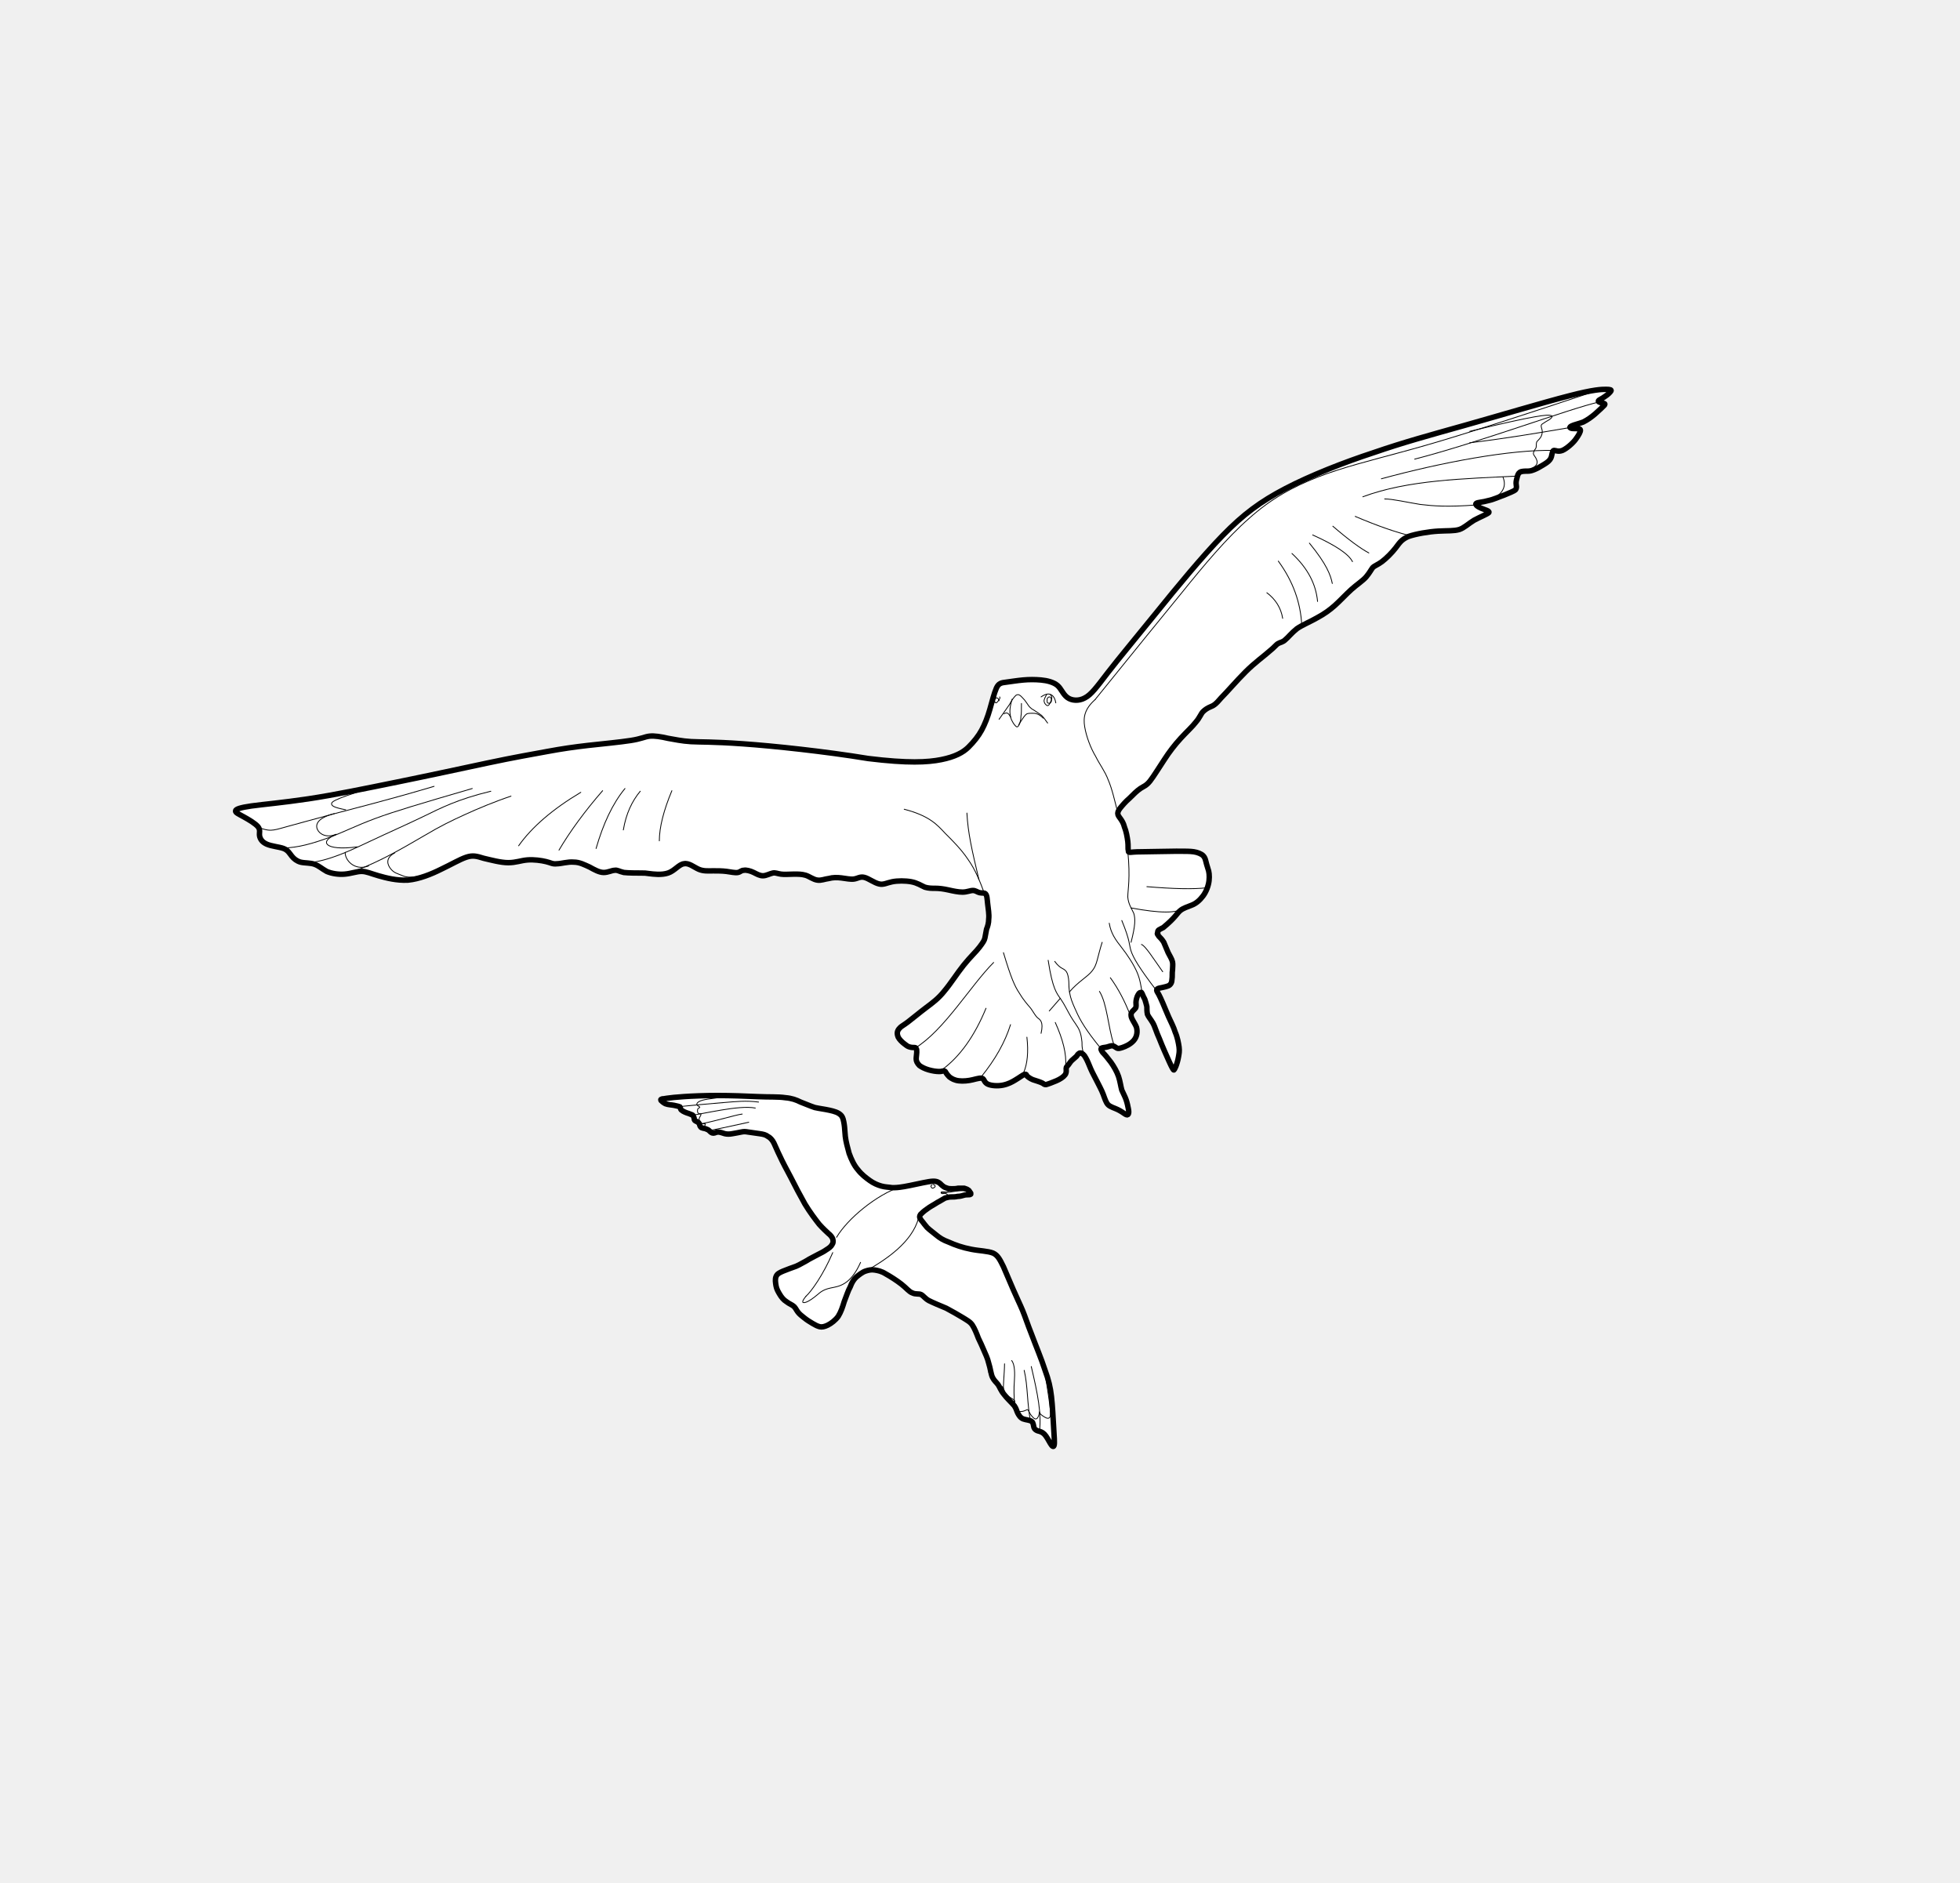
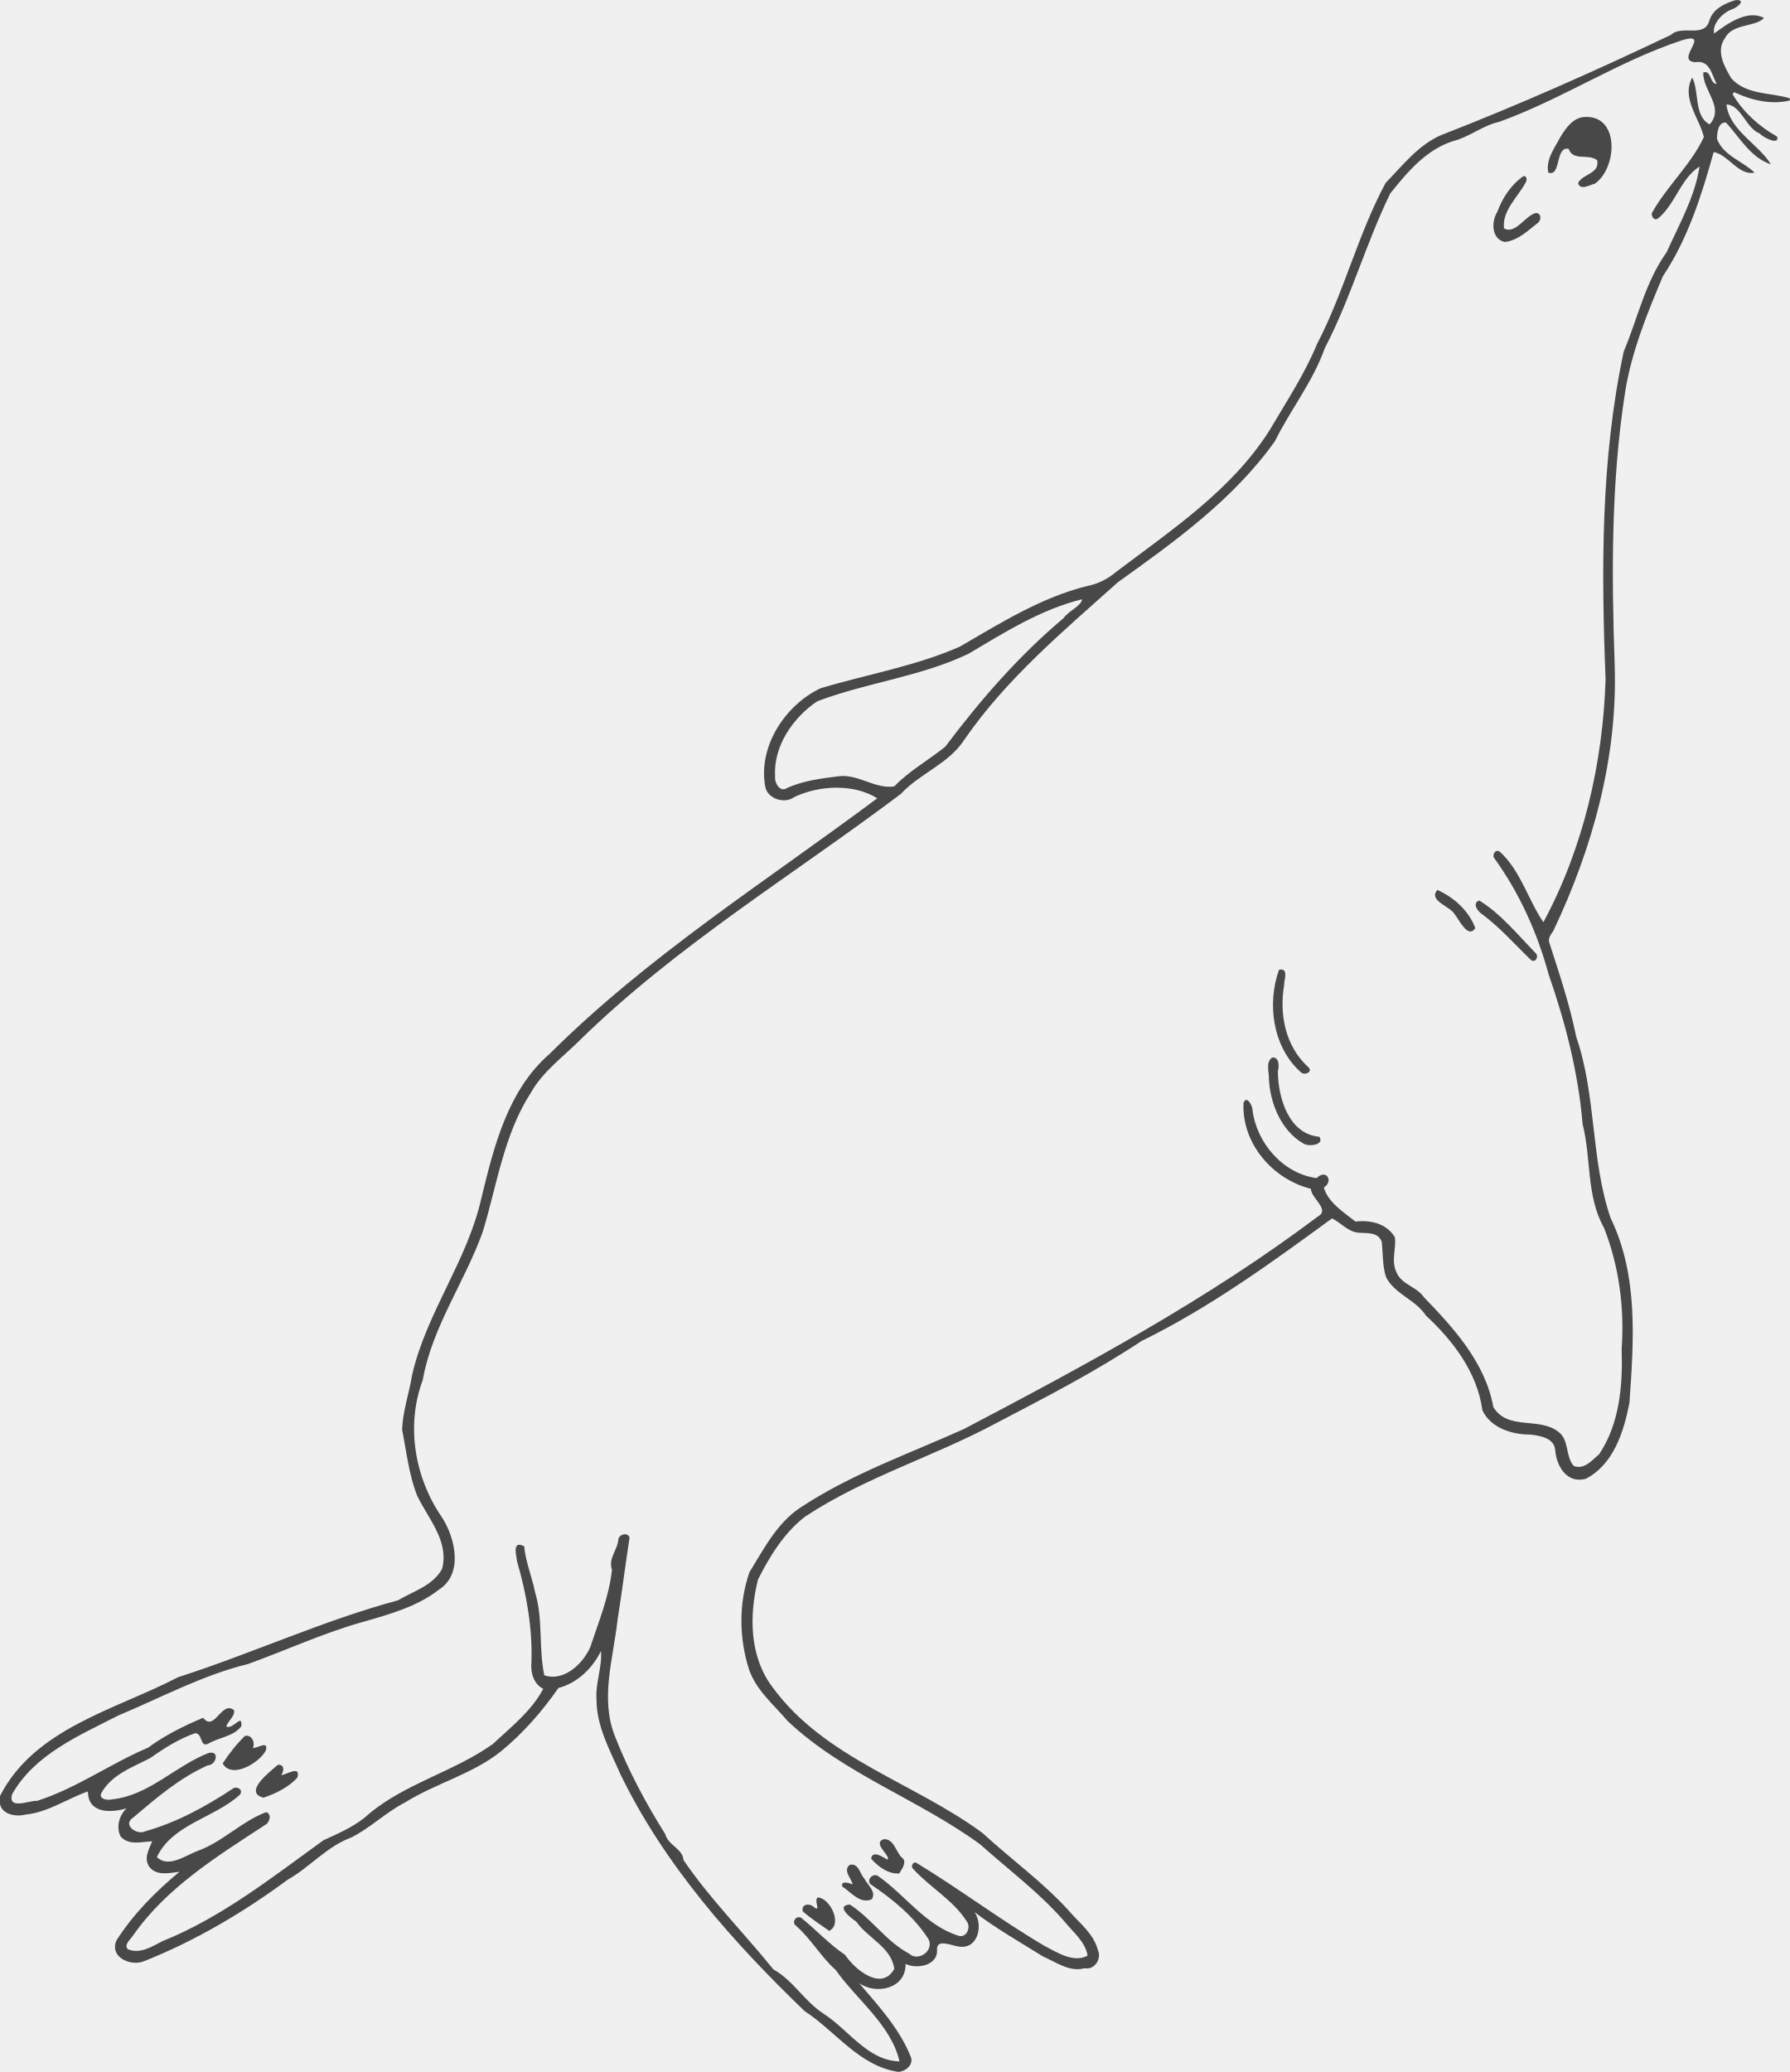
- <svg xmlns="http://www.w3.org/2000/svg" version="1.1" x="0px" y="0px" viewBox="0 0 359.4 345.3" style="enable-background:new 0 0 359.4 345.3;" xml:space="preserve">
+ <svg xmlns="http://www.w3.org/2000/svg" version="1.1" id="svg2" x="0px" y="0px" viewBox="0 0 1537 1779" style="enable-background:new 0 0 1537 1779;" xml:space="preserve">
  <style type="text/css">
- 	.st0{fill:#FFFFFF;stroke:#000000;stroke-linecap:round;stroke-linejoin:round;}
- 	.st1{fill:none;stroke:#000000;stroke-width:0.15;stroke-linecap:round;stroke-linejoin:round;}
+ 	.st0{opacity:0.7;}
</style>
-   <g id="line">
- </g>
-   <g id="water">
- </g>
-   <g id="land">
- </g>
-   <g id="plant">
- </g>
-   <g id="animal">
-     <g id="XMLID_114_">
-       <path id="XMLID_79_" class="st0" d="M213.3,170.1c2.2-1.8,2.5-2.6,3.1-3.1c0.6-0.5,1.4-0.7,2.1-1c0.8-0.3,1.5-0.9,2.1-1.7    c0.6-0.8,1-1.9,1.1-2.8c0.1-0.9,0-1.7-0.2-2.2c-0.2-0.6-0.3-1-0.4-1.4c-0.1-0.4-0.2-0.7-0.5-1c-0.3-0.3-1-0.6-1.7-0.7    c-0.7-0.1-1.4-0.1-3.2-0.1c-1.8,0-4.6,0.1-6.2,0.1c-1.6,0-2,0.1-2.2,0.1c-0.3,0-0.4,0-0.4-0.3c-0.1-0.3,0-0.9-0.1-1.7    c-0.1-0.8-0.3-1.9-0.6-2.6c-0.2-0.8-0.5-1.2-0.7-1.5c-0.2-0.3-0.4-0.5-0.5-0.8c-0.1-0.3,0-0.7,0.4-1.2c0.4-0.5,1-1.2,1.7-1.8    c0.7-0.7,1.4-1.4,2-1.8c0.6-0.4,1.1-0.5,1.8-1.4c0.7-0.9,1.6-2.4,2.6-3.9c0.9-1.4,1.9-2.7,3-3.9c1.1-1.2,2.2-2.2,2.8-3    c0.7-0.8,0.9-1.5,1.3-1.9c0.4-0.4,0.9-0.7,1.4-0.9c0.5-0.2,0.9-0.4,1.9-1.6c1.1-1.1,2.8-3.1,4.5-4.8c1.7-1.7,3.4-2.9,4.4-3.8    c1-0.8,1.2-1.2,1.6-1.4c0.3-0.2,0.8-0.2,1.3-0.7c0.5-0.4,1.1-1.2,2.1-2c1-0.7,2.5-1.3,3.7-2c1.3-0.7,2.3-1.4,3.3-2.3    c1-0.9,2-2,3-2.9c1-0.9,2.1-1.6,2.7-2.3c0.6-0.7,0.9-1.3,1.2-1.7c0.4-0.4,0.9-0.5,1.7-1.1c0.8-0.6,1.8-1.6,2.5-2.5    c0.7-0.9,1-1.5,2.3-2.1c1.4-0.5,3.8-0.9,5.5-1c1.8-0.1,2.9,0,3.9-0.3c0.9-0.3,1.7-1.1,2.7-1.7c1.1-0.6,2.4-1.1,2.7-1.4    c0.2-0.3-0.7-0.5-1.4-0.8c-0.7-0.3-1.2-0.7-0.9-0.9c0.3-0.2,1.2-0.2,2.2-0.5c1-0.2,2-0.7,2.9-1c0.9-0.4,1.8-0.7,2.1-1    c0.3-0.4,0.1-0.8,0.1-1.2c0-0.4,0.1-0.7,0.2-1.1c0.1-0.4,0.2-0.7,0.5-0.9c0.3-0.2,0.9-0.2,1.4-0.2c0.5,0,0.8-0.1,1.3-0.3    c0.5-0.2,1-0.5,1.5-0.8c0.5-0.3,1-0.6,1.3-1c0.3-0.4,0.3-0.7,0.4-1.1c0.1-0.3,0.1-0.6,0.4-0.6c0.3,0,0.7,0.3,1.5,0    c0.7-0.3,1.8-1.2,2.4-2c0.6-0.8,0.9-1.4,0.9-1.7c0-0.3-0.4-0.3-0.8-0.3c-0.4,0-0.8,0-1-0.1c-0.2-0.1-0.2-0.2,0.2-0.4    c0.4-0.2,1.3-0.4,2.1-0.7c0.8-0.4,1.5-0.9,2.2-1.5c0.7-0.6,1.4-1.3,1.7-1.6c0.2-0.3,0-0.3-0.4-0.4c-0.4-0.1-0.8-0.2-0.7-0.4    c0.1-0.2,0.7-0.4,1.2-0.8c0.5-0.3,1-0.8,1.1-1c0.1-0.2-0.1-0.3-0.9-0.3c-0.8,0-2.2,0-6.8,1.2c-4.7,1.2-12.7,3.6-19.1,5.4    c-6.4,1.8-11.2,3.1-16.7,5c-5.5,1.8-11.6,4.2-16.2,6.6c-4.6,2.4-7.7,4.7-11.5,8.6c-3.8,3.9-8.4,9.5-12.2,14.2    c-3.8,4.7-6.9,8.4-8.9,11c-2,2.6-3,4-4.2,4.6c-1.1,0.6-2.4,0.5-3.2-0.1c-0.8-0.6-1.1-1.6-1.8-2.2c-0.7-0.6-1.9-0.9-3-1    c-1.1-0.1-2.2-0.1-3.3,0c-1.1,0.1-2.3,0.3-3.1,0.4c-0.9,0.1-1.4,0.2-1.8,1.1c-0.4,0.9-0.8,2.5-1.2,3.9c-0.4,1.4-0.9,2.7-1.5,3.8    c-0.6,1.1-1.4,2.1-2.4,3.1s-2.5,1.8-5,2.3c-2.5,0.5-6.1,0.7-13.4-0.2c-7.9-1.3-17.3-2.3-23-2.7c-5.7-0.4-7.8-0.3-9.5-0.4    c-1.7-0.1-3-0.4-4.2-0.6c-1.3-0.3-2.5-0.5-3.4-0.4c-0.9,0.1-1.5,0.5-3.5,0.8c-1.9,0.3-5.1,0.6-7.8,0.9c-2.6,0.3-4.7,0.6-7.4,1.1    c-2.7,0.5-6.2,1.1-10.9,2.1c-4.7,1-10.7,2.3-16.6,3.5c-5.9,1.2-11.7,2.4-16.4,3.1c-4.7,0.7-8.2,1-10.4,1.3    c-2.1,0.3-2.9,0.6-2.9,0.9c-0.1,0.3,0.6,0.6,1.5,1.1c0.9,0.5,2.1,1.2,2.6,1.8c0.5,0.6,0.2,1.1,0.3,1.7c0.1,0.5,0.4,1.1,1.3,1.5    c0.9,0.4,2.3,0.5,3.1,0.8c0.8,0.3,1.1,0.9,1.5,1.4c0.4,0.5,0.9,0.9,1.6,1.1c0.8,0.2,1.8,0.1,2.6,0.4c0.8,0.3,1.3,0.8,2.2,1.3    c0.9,0.4,2.2,0.6,3.3,0.5c1.2-0.1,2.2-0.5,3.1-0.5c0.9,0,1.7,0.4,3.1,0.8c1.4,0.4,3.3,0.9,5.4,0.8c2.1-0.2,4.3-1.1,6.1-2    c1.9-0.9,3.4-1.8,4.6-2.2c1.2-0.4,1.9-0.2,3.2,0.2c1.3,0.3,3.1,0.8,4.5,0.8c1.4,0,2.3-0.4,3.5-0.5c1.2-0.1,2.6,0.1,3.4,0.3    c0.9,0.2,1.2,0.5,2,0.4c0.8,0,2-0.4,3.1-0.3c1.1,0,2,0.5,2.9,0.9c0.9,0.5,1.8,1,2.6,1c0.8,0,1.5-0.4,2-0.4    c0.5-0.1,0.8,0.2,1.7,0.4c0.9,0.1,2.4,0.1,3.1,0.1c0.8,0,0.8,0,1.5,0.1c0.8,0.1,2.3,0.3,3.5-0.1c1.2-0.4,2-1.6,2.9-1.7    c0.9-0.2,1.8,0.6,2.7,1c0.9,0.4,1.8,0.3,2.7,0.3c0.8,0,1.6,0,2.4,0.1c0.8,0.1,1.6,0.3,2.1,0.2c0.5-0.1,0.6-0.4,1.1-0.4    c0.4-0.1,1.2,0.1,1.8,0.4c0.6,0.3,1.1,0.6,1.7,0.6c0.6,0,1.3-0.4,1.8-0.5c0.5-0.1,0.8,0.1,1.5,0.2c0.6,0.1,1.6,0,2.4,0    c0.8,0,1.4,0,2.1,0.2c0.7,0.2,1.4,0.8,2.2,0.9c0.7,0.1,1.3-0.2,2.1-0.3c0.7-0.2,1.5-0.2,2.3-0.1c0.8,0.1,1.7,0.3,2.3,0.2    c0.7-0.1,1.1-0.5,1.9-0.3c0.8,0.2,1.8,1,2.7,1.2c0.8,0.2,1.4-0.2,2.4-0.4c1-0.2,2.4-0.2,3.5,0c1.1,0.2,1.8,0.7,2.5,1    c0.7,0.2,1.2,0.2,1.9,0.2c0.7,0,1.5,0.1,2.4,0.3c0.9,0.2,1.8,0.4,2.6,0.4c0.8,0,1.4-0.3,1.9-0.3c0.5,0,0.8,0.3,1.2,0.4    c0.4,0.1,0.9,0,1.1,0.2c0.3,0.3,0.3,0.9,0.4,1.8c0.1,0.9,0.3,2,0.2,2.8c0,0.8-0.2,1.4-0.4,1.9c-0.1,0.5-0.2,1.1-0.3,1.6    c-0.1,0.5-0.4,0.9-1,1.7c-0.6,0.8-1.7,1.8-2.9,3.3c-1.2,1.5-2.4,3.4-3.5,4.7c-1.1,1.4-2.2,2.2-3.4,3.1c-1.2,0.9-2.5,2-3.3,2.6    c-0.8,0.6-1.2,0.8-1.4,1c-0.2,0.2-0.4,0.4-0.5,0.7c-0.1,0.3-0.1,0.6,0.1,1.1c0.2,0.4,0.7,0.9,1.1,1.2c0.4,0.3,0.6,0.5,1,0.6    c0.3,0.1,0.7,0.1,0.9,0.1c0.2,0,0.3,0.1,0.3,0.2c0.1,0.1,0.1,0.3,0.1,0.7c0,0.3-0.1,0.8-0.1,1.2c0,0.4,0.2,0.8,0.6,1.2    c0.4,0.3,1,0.6,1.7,0.8c0.7,0.2,1.4,0.3,1.9,0.3c0.5,0,0.6-0.1,0.8-0.1c0.2,0,0.3,0,0.4,0.2c0.1,0.2,0.3,0.5,0.7,0.9    c0.4,0.3,0.9,0.6,1.7,0.7c0.8,0.1,1.8,0,2.6-0.2c0.8-0.2,1.5-0.4,1.8-0.2c0.3,0.2,0.3,0.7,0.9,1c0.6,0.3,1.8,0.4,2.8,0.2    c1-0.2,1.7-0.6,2.2-0.9c0.5-0.3,0.8-0.5,1.1-0.7c0.3-0.2,0.6-0.4,0.8-0.4c0.2,0,0.2,0.1,0.3,0.3c0.2,0.2,0.6,0.5,1.1,0.7    c0.6,0.2,1.3,0.4,1.7,0.6c0.4,0.2,0.3,0.3,0.7,0.3c0.4-0.1,1.2-0.4,1.9-0.7c0.7-0.3,1.3-0.7,1.6-1.1c0.3-0.4,0.2-0.9,0.2-1.2    c0-0.3,0.2-0.3,0.3-0.5c0.2-0.2,0.4-0.6,0.7-0.9c0.3-0.3,0.6-0.5,0.9-0.8c0.2-0.3,0.4-0.6,0.7-0.6c0.3,0,0.7,0.3,1,0.9    c0.3,0.5,0.6,1.3,0.9,2c0.3,0.7,0.7,1.4,1.1,2.2c0.4,0.8,0.9,1.7,1.2,2.5c0.3,0.8,0.5,1.5,0.9,1.9c0.4,0.4,1.2,0.6,1.8,0.9    c0.6,0.3,1,0.6,1.3,0.8c0.3,0.2,0.5,0.2,0.6,0c0.1-0.2,0.1-0.5,0-1c-0.1-0.5-0.2-1-0.4-1.6c-0.2-0.6-0.5-1.1-0.8-1.8    c-0.2-0.7-0.3-1.6-0.6-2.5c-0.3-0.9-0.9-1.9-1.4-2.6c-0.6-0.8-1.1-1.4-1.5-1.8c-0.3-0.4-0.4-0.7-0.2-0.8c0.2-0.1,0.6-0.1,1-0.2    c0.4-0.1,0.8-0.3,1.1-0.2c0.3,0.1,0.5,0.3,0.7,0.4c0.2,0.1,0.4,0.1,1-0.1c0.6-0.2,1.5-0.6,2.1-1.3c0.6-0.7,0.7-1.6,0.5-2.4    c-0.3-0.8-1-1.6-1-2.2c-0.1-0.6,0.6-1,0.8-1.3c0.2-0.3,0.1-0.6,0.1-1.1c0-0.4,0.2-1.1,0.4-1.4c0.2-0.4,0.4-0.4,0.6-0.4    c0.1,0.1,0.2,0.4,0.3,0.6c0.1,0.3,0.3,0.5,0.4,0.9c0.1,0.3,0.2,0.7,0.3,1.1c0,0.4,0,0.9,0.1,1.4c0.2,0.5,0.6,0.9,1,1.6    c0.4,0.7,0.6,1.6,1.2,2.9c0.5,1.3,1.3,3.1,1.8,4.2c0.5,1.1,0.7,1.4,0.8,1.5c0.1,0.1,0.2-0.2,0.4-0.6c0.2-0.5,0.4-1.2,0.5-1.8    c0.1-0.6,0.2-1,0.1-1.8c-0.1-0.7-0.3-1.8-0.7-2.7c-0.3-1-0.8-1.9-1.2-2.8c-0.4-0.9-0.8-1.9-1.1-2.6c-0.3-0.7-0.5-1.1-0.7-1.5    c-0.2-0.4-0.4-0.6-0.4-0.8c0-0.2,0.1-0.3,0.5-0.4c0.4-0.1,1.1-0.2,1.6-0.4c0.5-0.2,0.7-0.7,0.7-1.2c0.1-0.5,0-1.2,0.1-1.7    c0-0.5,0.1-1,0-1.5c-0.1-0.5-0.5-1.1-0.8-1.7c-0.3-0.7-0.6-1.4-0.8-1.9c-0.3-0.5-0.6-0.8-0.9-1.1c-0.2-0.3-0.4-0.5-0.2-0.6    C212.2,170.5,212.6,170.5,213.3,170.1z" />
-       <path id="XMLID_78_" class="st0" d="M122.3,201.4c0.7-0.1,1.6-0.2,3.1-0.3c1.5-0.1,3.7-0.2,6.2-0.2c2.4,0,5.1,0.1,7.3,0.2    c2.2,0.1,3.8,0,5.1,0.2c1.2,0.1,2,0.4,2.8,0.8c0.8,0.3,1.7,0.7,2.6,1c0.9,0.2,1.8,0.3,2.7,0.5c0.9,0.2,1.6,0.4,2.1,0.9    c0.4,0.4,0.5,1.1,0.6,1.7c0.1,0.6,0.1,1.3,0.2,2.2c0.1,0.9,0.4,2,0.7,3.1c0.4,1.1,0.9,2.2,1.6,3c0.7,0.9,1.5,1.5,2.2,2    c0.7,0.5,1.4,0.8,2.1,1c0.7,0.2,1.4,0.2,2,0.3c0.6,0,1,0,2.2-0.2c1.2-0.2,3.3-0.7,4.5-0.9c1.2-0.2,1.6,0,1.9,0.2    c0.3,0.2,0.4,0.4,0.7,0.6c0.2,0.2,0.5,0.3,0.8,0.4c0.3,0.1,0.6,0.1,0.9,0.1c0.3,0,0.7,0,1.1-0.1c0.4,0,0.7,0,1.1,0    c0.3,0.1,0.6,0.2,0.7,0.3c0.2,0.1,0.2,0.2,0.3,0.3c0.1,0.1,0.1,0.2,0.2,0.3c0,0.1,0,0.2,0,0.2c-0.1,0.1-0.3,0.1-0.5,0.1    c-0.2,0-0.5,0-0.8,0.1c-0.3,0.1-0.7,0.2-1.1,0.2c-0.4,0.1-0.8,0.1-1.2,0.1c-0.4,0-0.7,0.1-1.1,0.2c-0.4,0.2-0.8,0.5-1.4,0.8    c-0.6,0.4-1.4,0.8-1.9,1.2c-0.6,0.4-1,0.8-1.2,1c-0.2,0.3-0.2,0.5-0.1,0.7c0.1,0.2,0.3,0.5,0.5,0.7c0.2,0.3,0.4,0.5,0.8,1    c0.4,0.4,1.1,0.9,1.7,1.4c0.6,0.5,1.2,0.9,2.3,1.3c1.1,0.5,2.5,1,4.1,1.3c1.5,0.3,3,0.3,4,0.7c0.9,0.4,1.3,1.3,1.9,2.5    c0.5,1.2,1.2,2.8,1.8,4.2c0.6,1.4,1.2,2.6,1.7,3.8c0.5,1.2,0.9,2.5,1.7,4.5c0.7,1.9,1.8,4.5,2.4,6.4c0.7,1.9,1,3.2,1.2,4.9    c0.2,1.7,0.3,3.9,0.4,5.6c0.1,1.7,0.2,2.9,0.1,3.3c-0.1,0.5-0.4,0.2-0.7-0.3c-0.3-0.5-0.7-1.3-1.1-1.7c-0.4-0.4-0.8-0.5-1.2-0.6    c-0.3-0.1-0.6-0.3-0.7-0.6c-0.1-0.3-0.1-0.9-0.4-1.1c-0.3-0.3-1.1-0.3-1.6-0.5c-0.5-0.2-0.8-0.7-1-1.1c-0.2-0.4-0.2-0.7-0.6-1.3    c-0.5-0.6-1.4-1.4-1.9-2.1c-0.6-0.7-0.8-1.4-1.1-1.8c-0.3-0.4-0.7-0.7-1-1.3c-0.3-0.6-0.4-1.7-0.7-2.6c-0.2-0.9-0.6-1.7-0.9-2.4    c-0.3-0.7-0.6-1.4-1-2.2c-0.3-0.8-0.7-1.8-1.1-2.4c-0.4-0.6-1-0.9-1.8-1.4c-0.8-0.5-1.9-1.1-3-1.7c-1.2-0.5-2.4-1-3.2-1.4    c-0.7-0.4-1-0.9-1.4-1.1c-0.4-0.2-1,0-1.6-0.3c-0.6-0.2-1.1-0.9-2-1.6c-0.9-0.7-2-1.4-2.9-1.9c-0.8-0.5-1.4-0.6-2-0.7    c-0.6-0.1-1.1,0-1.7,0.2c-0.6,0.2-1.2,0.7-1.7,1.1c-0.5,0.5-0.8,1-1.1,1.8c-0.4,0.7-0.7,1.7-1.1,2.7c-0.3,1-0.6,1.9-1.1,2.7    c-0.5,0.7-1.3,1.3-1.9,1.6c-0.6,0.3-1.1,0.4-1.5,0.3c-0.4-0.1-0.8-0.3-1.3-0.6c-0.5-0.3-1-0.6-1.5-1c-0.5-0.4-0.9-0.7-1.2-1.1    c-0.3-0.4-0.4-0.7-0.7-1c-0.3-0.3-0.9-0.5-1.4-0.9c-0.5-0.3-0.9-0.8-1.2-1.3c-0.3-0.5-0.6-1-0.7-1.6c-0.1-0.6-0.2-1.2,0-1.7    c0.2-0.5,0.6-0.7,1.3-1c0.7-0.3,1.6-0.6,2.4-0.9c0.7-0.3,1.3-0.7,1.9-1c0.6-0.4,1.3-0.7,2-1.1c0.6-0.3,1.2-0.6,1.6-0.9    c0.5-0.3,0.9-0.6,1.1-1c0.2-0.3,0.2-0.6,0.1-1c-0.1-0.3-0.4-0.7-0.8-1c-0.4-0.4-0.9-0.8-1.7-1.7c-0.7-0.9-1.7-2.2-2.6-3.7    c-0.9-1.6-1.8-3.3-2.6-4.9c-0.8-1.5-1.5-2.8-2-3.9c-0.5-1-0.8-1.8-1.1-2.4c-0.3-0.6-0.7-1-1.1-1.2c-0.4-0.3-0.8-0.4-1.5-0.5    c-0.7-0.1-1.5-0.2-2.1-0.3c-0.6-0.1-0.8-0.1-1.3,0c-0.4,0.1-1.1,0.2-1.6,0.3c-0.5,0.1-1,0.1-1.4,0c-0.4-0.1-0.8-0.3-1.2-0.3    c-0.4,0-0.6,0.2-0.9,0.2c-0.3,0-0.5-0.2-0.7-0.4c-0.2-0.2-0.4-0.3-0.7-0.4c-0.3-0.1-0.7-0.1-0.9-0.3c-0.2-0.2-0.2-0.5-0.3-0.7    c-0.1-0.2-0.4-0.3-0.6-0.4c-0.2-0.1-0.3-0.2-0.3-0.4c0-0.2-0.1-0.4-0.2-0.6c-0.1-0.2-0.4-0.2-0.8-0.4c-0.4-0.1-1.1-0.4-1.3-0.6    c-0.3-0.2-0.2-0.5-0.3-0.6c-0.2-0.1-0.6-0.2-1.1-0.3c-0.5-0.1-1.1-0.1-1.6-0.3c-0.4-0.2-0.7-0.5-0.8-0.6c-0.1-0.2,0-0.2,0.3-0.3    C121.2,201.6,121.6,201.5,122.3,201.4z" />
-       <path id="XMLID_77_" class="st1" d="M179.9,197.5c2.6-3.2,4.4-6.4,5.4-9.6" />
-       <path id="XMLID_76_" class="st1" d="M129.5,207.4c1.5-0.2,4.1-0.8,7.8-1.6" />
-       <path id="XMLID_75_" class="st1" d="M191.8,252.9c0.9,5.8,1,6.8,0.6,7.1c-0.3,0.3-1-0.2-1.4-0.5c-0.4-0.3-0.4-0.6-0.4-0.6    s0,0.2-0.1,0.6c-0.1,0.3-0.3,0.8-0.7,0.7c-0.3-0.1-0.8-0.7-1-1.1c-0.2-0.4-0.3-0.6-0.4-0.6c-0.1,0-0.4,0.2-0.8,0.3    c-0.4,0.1-1,0.1-1.2-0.2c-0.3-0.2-0.3-0.7-0.3-1.1c0-0.3,0-0.6-0.1-0.7c-0.1-0.1-0.2-0.2-0.4-0.3c-0.2-0.1-0.3-0.2-0.6-0.4    c-0.3-0.3-0.7-0.6-0.8-1c-0.2-0.4-0.2-0.7-0.4-0.8c-0.2-0.1-0.6-0.1-1-0.3c-0.4-0.2-0.8-0.7-1.5-2.4" />
-       <path id="XMLID_74_" class="st1" d="M47.3,151.7c1.6,0.6,2.2,0.6,2.9,0.5c0.7-0.1,1.6-0.4,3.1-0.8c1.5-0.4,3.6-1,7.7-2.1    c4.1-1.1,10.2-2.6,18.6-5.1" />
-       <path id="XMLID_73_" class="st1" d="M51.9,155.5c2.7,0,5.7-0.9,8.4-1.9c2.7-1,5-2.2,8.5-3.5c3.5-1.3,8.2-2.7,17.8-5.5" />
-       <path id="XMLID_72_" class="st1" d="M56.6,158.2c3.6-0.3,7.6-2.2,11.2-3.9c3.6-1.7,6.8-3.1,9.9-4.6c3.1-1.5,6.1-3.1,12.3-4.6" />
-       <path id="XMLID_71_" class="st1" d="M64.8,159.8c5-1.8,9.6-4.6,12.9-6.5c3.2-1.9,5.1-2.8,7.5-3.9c2.4-1.1,5.5-2.4,8.5-3.4" />
-       <path id="XMLID_70_" class="st1" d="M106.5,145.3c-5.2,3.1-9,6.4-11.4,9.8" />
-       <path id="XMLID_69_" class="st1" d="M110.5,145c-3.3,3.8-6,7.5-8,10.9" />
-       <path id="XMLID_68_" class="st1" d="M117.4,145.1c-1.5,1.8-2.6,4.1-3.1,7.1" />
-       <path id="XMLID_67_" class="st1" d="M114.6,144.6c-2.3,2.8-4,6.5-5.3,11" />
-       <path id="XMLID_66_" class="st1" d="M123.2,145c-1.5,3.6-2.3,6.7-2.3,9.2" />
-       <path id="XMLID_65_" class="st1" d="M180.6,164.1c-0.9-2.5-1.8-4.7-3.1-6.5c-1.2-1.8-2.7-3.3-4.2-4.8c-1.5-1.6-2.9-3.2-7.5-4.4" />
-       <path id="XMLID_64_" class="st1" d="M179.5,161.3c-1.3-5.5-2-8.5-2.2-12.2" />
-       <path id="XMLID_63_" class="st1" d="M182.6,127.8c-0.3,0.4-0.3,0.7-0.2,0.9c0.1,0.2,0.3,0.3,0.5,0c0.2-0.2,0.6-0.7,0.4-0.9" />
-       <path id="XMLID_62_" class="st1" d="M182.4,128.8c-0.1-0.6,0.1-0.7,0.3-0.8c0.1,0,0.2,0,0.2,0c0.1,0,0.1,0.1,0.3,0.5" />
-       <path id="XMLID_61_" class="st1" d="M183.2,131.9c1.3-1.8,1.6-2.3,1.9-2.7c0.2-0.4,0.4-0.7,0.6-1c0.2-0.3,0.4-0.5,0.6-0.7    c0.2-0.1,0.4-0.2,0.7,0c0.3,0.2,0.6,0.6,0.9,0.9c0.3,0.4,0.5,0.7,0.7,1c0.2,0.3,0.4,0.4,0.6,0.6c0.2,0.1,0.5,0.3,0.8,0.5    c0.3,0.2,0.6,0.4,1,0.7c0.3,0.3,0.7,0.8,1.1,1.4" />
-       <path id="XMLID_60_" class="st1" d="M185.6,128.2c-0.6,1.9-0.4,2.7-0.3,3.2c0.1,0.6,0.3,0.8,0.5,1.2c0.2,0.3,0.5,0.7,0.7,0.7    c0.2,0,0.4-0.4,0.5-0.7c0.1-0.3,0.2-0.7,0.2-1.2c0.1-0.5,0.1-1.2,0.1-2.4" />
-       <path id="XMLID_59_" class="st1" d="M186.8,132.9c1-1.6,1.2-1.8,1.5-2c0.3-0.1,0.6-0.1,1-0.1c0.5,0,1.1,0,2,0.9" />
-       <path id="XMLID_58_" class="st1" d="M185.3,131.5c-0.4-0.8-0.7-0.9-1.2-0.6" />
-       <path id="XMLID_57_" class="st1" d="M190.9,127.8c1-0.7,1.6-0.6,2-0.3c0.4,0.3,0.6,0.8,0.7,1.4" />
-       <path id="XMLID_56_" class="st1" d="M191.9,127.4c-0.5,0.9-0.5,1.1-0.4,1.4c0.1,0.3,0.4,0.6,0.6,0.6c0.2,0,0.3-0.2,0.5-0.6    c0.2-0.4,0.5-1,0-1.4" />
-       <path id="XMLID_55_" class="st1" d="M192,128.5c0-0.2,0-0.4,0.1-0.5c0.1-0.1,0.2-0.2,0.3-0.2c0.1,0,0.2,0,0.3,0.2    c0.1,0.1,0.1,0.4,0.1,0.5c0,0.2-0.1,0.3-0.2,0.4c-0.1,0.1-0.3,0.1-0.5,0C192,128.8,192,128.6,192,128.5z" />
-       <path id="XMLID_54_" class="st1" d="M200.8,128.3c-1.9,1.7-2.2,3.2-1.9,5c0.3,1.8,1.1,3.9,2,5.4c0.8,1.6,1.7,2.7,2.3,4.3    c0.7,1.6,1.2,3.8,1.8,6.2" />
-       <path id="XMLID_53_" class="st1" d="M200.8,128.3c7.6-9.4,11.8-14.6,15.9-19.6c4.1-5.1,8.3-10.1,12.3-13.6c4-3.6,8-5.8,12.6-7.6    c4.6-1.8,9.9-3.1,15.4-4.6c5.5-1.5,11.3-3.1,36.5-11.5" />
-       <path id="XMLID_52_" class="st1" d="M293.3,73.7c-5.4,1.2-21.9,7.4-33.9,10.5" />
-       <path id="XMLID_51_" class="st1" d="M287.9,78.4c-6.4,1.1-12.5,2.1-18.4,2.8" />
-       <path id="XMLID_50_" class="st1" d="M285,82.6c-8-0.2-20.7,2.2-31.7,5.2" />
-       <path id="XMLID_49_" class="st1" d="M278.3,87.3c-9.9,0.5-20.1,0.7-28.4,3.8" />
-       <path id="XMLID_48_" class="st1" d="M270.7,92.6c-5.3,0.4-7.8,0.2-10.3-0.1c-2.5-0.4-5-1-6.5-1" />
-       <path id="XMLID_47_" class="st1" d="M258.8,98.3c-2.9-0.7-6.3-1.9-10.3-3.6" />
-       <path id="XMLID_46_" class="st1" d="M244.4,96.5c2.9,2.5,5.1,4.1,6.6,4.9" />
-       <path id="XMLID_45_" class="st1" d="M240.7,98.1c4.2,1.9,6.6,3.5,7.3,4.9" />
-       <path id="XMLID_44_" class="st1" d="M240.1,99.6c3.2,3.9,3.9,5.9,4.2,7.4" />
-       <path id="XMLID_43_" class="st1" d="M236.9,101.5c2.9,2.7,4.4,5.6,4.7,8.8" />
-       <path id="XMLID_42_" class="st1" d="M234.4,102.9c2.7,3.7,4.1,7.6,4.3,11.8" />
-       <path id="XMLID_41_" class="st1" d="M232.3,108.7c1.6,1.2,2.6,2.8,2.9,4.7" />
-       <path id="XMLID_40_" class="st1" d="M167.8,192.2c5.3-3.2,10.2-11.5,14.4-15.7" />
-       <path id="XMLID_39_" class="st1" d="M172.7,196.2c3.3-2.4,6-6.2,8.1-11.3" />
-       <path id="XMLID_38_" class="st1" d="M126.3,204.6c2.7-0.3,9.2-2,12.2-1.4" />
-       <path id="XMLID_37_" class="st1" d="M206.8,156.1c0.5,5,0,7,0,8.4c0.1,1.3,0.7,2.1,1.1,3c0.3,1,0.3,2.2-0.5,5.3" />
-       <path id="XMLID_36_" class="st1" d="M205.7,168.8c1.6,3.9,1.3,4.4,1.7,5.6c0.4,1.2,1.4,3,4.7,7.3" />
-       <path id="XMLID_35_" class="st1" d="M203.4,169.3c0.3,1.9,1.2,3.1,2.3,4.5c1.1,1.4,2.2,3.1,2.8,4.5c0.6,1.4,0.7,2.5,1.1,4.7" />
-       <path id="XMLID_34_" class="st1" d="M192.2,176.1c0.8,5.3,1.6,6.1,2.3,7.1c0.7,1,1.3,2.3,1.9,3.3c0.6,1,1.2,1.7,1.5,2.4    c0.3,0.7,0.4,1.3,0.5,2.2c0,0.9,0,1.9,1,3.4" />
-       <path id="XMLID_33_" class="st1" d="M193.4,176.3c0.5,0.7,1,1.1,1.4,1.3c0.4,0.2,0.7,0.4,0.9,0.9c0.2,0.5,0.3,1.3,0.3,2    c0,0.8,0.1,1.5,0.3,2.3c0.2,0.8,0.6,1.7,1.2,3c0.6,1.3,1.6,3.1,4.3,6.4" />
-       <path id="XMLID_32_" class="st1" d="M184,174.7c1.4,4.7,2.1,6.2,2.9,7.4c0.7,1.2,1.5,2.1,2.1,2.8c0.5,0.7,0.8,1.3,1.2,1.7    c0.5,0.4,1.2,0.7,0.7,2.9" />
-       <line id="XMLID_31_" class="st1" x1="192.4" y1="185.4" x2="194.4" y2="183.1" />
-       <path id="XMLID_30_" class="st1" d="M196.1,181.9c1.6-1.9,3.4-2.8,4.2-3.9c0.9-1.1,0.9-2.4,1.8-5.2" />
-       <path id="XMLID_29_" class="st1" d="M188.3,190.2c0.3,2.7,0.1,4.9-0.6,6.5" />
-       <path id="XMLID_28_" class="st1" d="M193.5,187.5c1.4,3.1,2.1,5.8,1.9,8.1" />
-       <path id="XMLID_27_" class="st1" d="M221.3,162.8c-2.5,0.3-6.2,0.2-11-0.2" />
-       <path id="XMLID_26_" class="st1" d="M217,166.5c-1.1,1-4.3,1-9.6,0" />
-       <path id="XMLID_25_" class="st1" d="M213.2,178.2c-1.7-2.4-3.2-4.8-3.9-5" />
-       <path id="XMLID_24_" class="st1" d="M207.2,186c-0.9-2.2-2-4.5-3.6-6.7" />
-       <path id="XMLID_23_" class="st1" d="M204.2,191.4c-1-3-1.2-7.4-2.6-9.6" />
-       <path id="XMLID_22_" class="st1" d="M71.7,143.4c-10.4,3-10.9,3.6-10.9,4c0,0.4,0.5,0.7,2.6,1.1" />
-       <path id="XMLID_21_" class="st1" d="M61.3,149.2c-3.1,0.8-3.5,2-3.1,2.9c0.4,0.9,1.7,1.6,3.4,0.9" />
-       <path id="XMLID_20_" class="st1" d="M61.7,153c-3.3,1.3-2.2,3.1,3.8,2.3" />
-       <path id="XMLID_19_" class="st1" d="M63.3,156.3c-0.1,1.3,1.6,3.5,4.3,2.5" />
-       <path id="XMLID_18_" class="st1" d="M72.4,156.4c-1.9,1-1.3,2.3-0.7,3c0.6,0.7,1.2,0.8,1.9,1.1c0.7,0.3,1.5,0.7,4.9-0.2" />
-       <path id="XMLID_17_" class="st1" d="M269.5,79.1c12.3-3,14.3-3.1,14.9-2.9c0.6,0.2-0.3,0.8-0.9,1.1c-0.6,0.4-0.9,0.5-0.9,0.8    c0,0.3,0.2,0.7,0.2,1c0,0.4-0.1,0.8-0.3,1.1c-0.2,0.3-0.5,0.6-0.7,0.8c-0.1,0.3-0.1,0.5-0.1,0.8c0,0.3-0.1,0.5-0.3,0.7    c-0.1,0.3-0.3,0.5-0.2,0.8c0.1,0.3,0.4,0.5,0.6,1.1c0.2,0.5,0.1,1.4-2.2,1.9" />
-       <path id="XMLID_16_" class="st1" d="M275.6,87.5c0.8,2-0.3,3.5-3.3,4.6" />
-       <path id="XMLID_15_" class="st1" d="M123.9,203c3-0.3,6.2-0.6,8.7-0.8c2.5-0.2,4.1-0.4,6.5-0.1" />
-       <path id="XMLID_14_" class="st1" d="M127.8,206.2c2-0.2,7.2-1.8,8.3-1.9" />
-       <path id="XMLID_13_" class="st1" d="M165.2,217.6c-4.5,1.5-9.8,5.9-11.8,9.3" />
-       <path id="XMLID_12_" class="st1" d="M152.7,229.7c-1.7,4-3.9,7.1-4.9,8" />
-       <path id="XMLID_11_" class="st1" d="M157.8,231.5c-1.9,4.3-4.1,4.4-5.5,4.7c-1.4,0.3-1.9,0.8-2.5,1.3c-0.6,0.5-1.4,1.1-2,1.3    c-0.6,0.2-1,0.1,0-1.1" />
-       <path id="XMLID_10_" class="st1" d="M158.2,233.4c4.6-2.5,9-5.7,10.2-9.9" />
-       <path id="XMLID_9_" class="st1" d="M171.1,217.2c0.5,0.2,0.4,0.4,0.3,0.5c-0.1,0.1-0.3,0.2-0.4,0.2c-0.1,0-0.2-0.1-0.3-0.3    c0-0.1,0-0.2,0.2-0.3" />
-       <path id="XMLID_8_" class="st1" d="M134.4,201c-4.8,0.5-5.5,0.7-6,0.9c-0.5,0.2-0.7,0.5-0.6,0.7c0.1,0.2,0.4,0.3,0.5,0.4    c0.1,0.1-0.2,0.2-0.3,0.3c-0.1,0.1-0.1,0.3-0.1,0.5c0,0.2,0.1,0.3,0.2,0.4c0.1,0.1,0.3,0,0.4,0.1c0.1,0.1,0,0.2-0.1,0.4    c-0.1,0.2-0.2,0.3-0.2,0.6c0,0.2,0.2,0.5,0.4,0.7c0.2,0.1,0.6,0.1,0.7,0.1c0.1,0,0,0.2-0.1,0.4c-0.1,0.2-0.1,0.4,0.4,1" />
-       <path id="XMLID_7_" class="st1" d="M190.6,262.6c0.4-3.4-0.3-6.9-1.5-12" />
-       <path id="XMLID_6_" class="st1" d="M189,260.8c-0.7-3.4-0.5-6.6-1.2-9.5" />
-       <path id="XMLID_5_" class="st1" d="M186.1,258.8c-0.2-3.1-0.2-4.1-0.1-5.5c0.1-1.4,0.1-3.1-0.5-3.8" />
-       <path id="XMLID_4_" class="st1" d="M184.1,256.2c-0.3-1.4,0.1-4.3,0.1-6.1" />
-       <path id="XMLID_3_" class="st1" d="M174.7,217.9c-0.8,0.6-1,0.7-1.3,0.7c-0.3,0-0.6-0.1-0.8,0c-0.1,0.1,0,0.3,0.2,0.3    c0.2,0,0.4-0.1,0.7,0c0.3,0.2,0.6,0.6,1.4,0.6" />
-       <path id="XMLID_2_" class="st1" d="M177.8,219c-0.7-1-1.9-0.6-2.9-0.5c-1,0.2-1.9,0.2-2.3,0.2" />
-     </g>
-   </g>
+   <path id="path26" class="st0" d="M702.3,1629.1c10.6,0.7,21.4,23.1,9.7,28.7c-7.5-5.3-15.6-10.6-22.5-16.5c-2.3-6.6,6.1-7.7,9.7-3.6  C705.3,1641.8,698.4,1631.3,702.3,1629.1L702.3,1629.1z M729.5,1601.2c7.7-2.1,8.8,7.6,12.7,11.7c2.5,5.3,10.6,11.2,6.4,17.8  c-10.2,4.4-17.9-6.2-25.4-11c-1.2-5.5,6-2.8,9-1.8C730.8,1612.3,723.8,1606.2,729.5,1601.2L729.5,1601.2z M758.5,1579.2  c8.9-1,10.6,10.4,15.7,15.5c5.2,3.4,0.3,10-2,13.8c-9.3,0.8-18.4-6-24.2-12.7c1.3-7.9,10.7-0.8,14.2,0.9  C764.8,1593,749.1,1583,758.5,1579.2L758.5,1579.2z M238.5,1515.3c5.9-0.8,5.6,5.4,2.9,8.9c5.1-0.8,16.9-8.7,14,1.9  c-7.1,8.2-18.8,13.9-29.1,17.4C208.4,1538.8,232,1521.1,238.5,1515.3L238.5,1515.3z M210.4,1490.4c5.7-1.2,8.9,5.5,6.8,10.4  c4,0.2,13.8-6.8,11,2.3c-5.6,10.5-29.2,24.7-37,11C197,1505.2,203.2,1497.4,210.4,1490.4z M1092.4,908c6.2-0.7,6.1,7.7,4.9,11.8  c0.1,22.4,9.2,54,35.6,56.2c4.7,7.2-9.2,8.7-13.6,5.9c-19.3-11.1-29-35.1-29.7-56.5C1089.6,919.9,1086.8,911.9,1092.4,908  L1092.4,908z M1098.3,832.6c8.7-1.7,4.2,8.7,4.4,13c-4.3,25.3,1,52.4,20.3,70.3c5.4,4.1-2.9,8.2-6.3,4.4  C1092.9,898.9,1087.8,861.9,1098.3,832.6L1098.3,832.6z M1270.3,773.2c18,11,33.1,29.4,48.3,45.1c3,2.7,0.1,8.7-3.9,6  c-14-13.5-26.8-28.1-42.4-39.7C1268.7,782.4,1263.9,775.1,1270.3,773.2z M1234.2,764.1c14.1,6.2,27.2,17.9,32.6,32.8  c-6.4,9.6-14-7.8-17.7-11.9C1245.5,778.1,1226.2,773.5,1234.2,764.1z M1308.2,151.2c3.1-0.3,3.2,3.7,1.8,5.6  c-6.6,12.4-20.4,24.2-18.5,39.3c9.7,5.6,18.5-11.4,27.4-13.2c4.5-0.1,4.7,5.5,2.1,8.1c-8.8,6.8-17.4,15.5-28.9,16.8  c-11.6-2.8-11.6-17.5-6.3-26.1C1290.2,169.8,1297.6,158.5,1308.2,151.2z M1361.5,100.4c29.6-0.9,27.1,44,8,57.3  c-3.9,0.8-12.8,6.4-14.4-0.6c4-8,18.7-7.8,16.4-19.5c-7.6-6.1-20.7,1.2-24.5-9.8c-11.8-2.6-6.2,24.4-17.5,20.4  c-2.3-11.2,5.4-21,10.3-30.4C1344.6,109.9,1351.1,100.4,1361.5,100.4L1361.5,100.4z M1490.2,0.1h2.8c5.3,1.4-2.1,6.4-4.7,7.5  c-8.8,2.8-18.2,12.6-16.4,21.2c10.9-8.1,28.5-21,42.8-13.4c-6.8,7.9-27.1,4.6-33.4,17.2c-8.2,11.2-0.6,24.5,5.3,34.6  c12.9,14.5,33.8,12.1,50.3,17.2v1.9c-15.7,3.7-32.2,0-46.6-6.6c-1.4-1.2-3.1,0.7-2,2.1c9.1,14.9,22.4,26.9,37.6,35.4  c2.7,8.2-12.5,0.6-14.7-2.5c-12.1-4.6-16-24.6-28.7-25c2.4,22.1,27.4,33.9,38.2,51.4c-17.3-5.6-26.9-23.1-38.5-35.8  c-6.9-1-7.9,9.2-7.8,14.1c5.7,14.5,22.5,19.2,32.2,28.8c-13.6,3-23.1-16-35.1-17.6c-10.3,37-22.1,74.4-43.6,106.6  c-13.5,31.9-26.7,64.3-32.3,98.6c-12.2,77.7-11.8,156.3-9.1,234.7c2.8,79.3-18.9,157.6-52.6,228.6c-1.9,3.1-4.9,6.2-3.5,10.3  c8.6,26.7,17.6,53.4,23.1,80.9c17.4,50.1,12.3,105.3,29.5,155.5c24,49.4,19.9,105.4,16.2,158.6c-4.9,24.8-13.4,52.6-37.3,65.2  c-16.1,4.7-25.3-10.5-26.4-24.2c-0.7-10.8-12.9-12.7-21.4-13.7c-15.8,0.1-34.1-5.7-41.2-20.9c-4.4-32.4-25.1-59.7-48.5-81.3  c-8.9-13.7-26.7-18.3-34.2-32.9c-3.2-9.8-2.6-20.3-3.7-30.4c-3.2-8.6-12.4-7.2-19.6-7.8c-9.2-0.5-15.3-8.5-23.1-12.3  c-52.2,38.2-105.2,76.7-163.6,105.3c-39.8,26.4-82.3,48.3-124.6,70.4c-53.8,28.9-113.3,46.6-164.5,80.5  c-17.9,13.9-30.1,33.9-40.2,53.8c-7.7,30.6-7.5,66.2,12.4,92.4c44.6,61.3,121.7,81.9,180.5,125.4c24.3,22.4,51.4,41.8,73.7,66.3  c9.1,10.8,21.5,19.7,25.2,34c3.5,7.4-2.6,17.4-11.3,15.7c-13.2,3.5-24.2-5.1-35.6-10c-19.9-12.4-40.2-23.9-59-38.2  c7.5,10.7,3.4,31.6-12.6,29.7c-5.9-0.3-20.1-7.6-19.6,2.6c1,13.5-17.1,17-27,12.2c0.5,21.1-24.9,26.9-39.9,16.5  c16.9,19.8,34.9,39.2,44.6,63.8c1.9,6.3-4.1,11.3-9.7,12.3h-1.8c-33.2-5.2-53.3-34.8-79.9-52.1c-62-59.7-120.5-125.6-158.3-203.7  c-9-20.6-20.5-41-20.4-64.2c-1-13.7,5.1-28.1,3.8-41.2c-7.3,14.9-20.2,27.4-36.5,31.7c-14,20.1-30.2,38.7-49.1,54.2  c-24.7,19.9-56.2,27.5-82.8,44.2c-16.4,8.4-29.6,21.8-46.1,30c-20.9,7.7-35.5,25.5-54.6,36.3c-38.1,28.1-79.2,52.4-123.3,69.9  c-11.3,4.6-29.6-3.3-23.7-17.7c14.4-22.7,33.6-42,54.2-59.1c-8.7,1-19.3,3.8-25.8-4.1c-5.2-7.5-0.4-15,2.4-22.1  c-9.2,0.4-20,3.9-27.1-4.1c-4.1-8.1-1.3-18.1,5.1-24.2c-13.5,4.1-33.2,4.6-33.2-14.5c-17.8,6.2-34.3,18-53.7,19.9  c-8.4,2.1-20.9,0-22-10.4v-5.2c29.7-58.6,99.2-74.3,153.2-102.4c63.5-20.4,124.3-48.6,188.8-66c13.3-7.9,30.3-12.7,37.9-27.2  c5.9-23.8-11.8-42.6-21.4-62.4c-7.2-18.1-9.2-37.8-13-56.8c0.5-15.9,6-31.1,8.5-46.7c12.2-53.8,47.7-98.6,59.6-152.4  c10.8-44.2,22.6-92.5,58.5-123.6c84.6-84.3,186.2-148.4,281.4-219.5c-19.8-12.4-49.1-11.5-71.2-1.1c-8.3,6.3-23.2,1.6-25-9  c-6.3-34.4,17.2-70.1,47.6-84.4C744.4,579,786,572,824,555.3c35.1-20.3,70-42.4,109.8-52.2c9.2-1.8,17.7-6.2,24.8-12.2  C1006,455,1057.3,421,1089.8,370c14.4-24.5,30.3-48.4,41.2-74.8c23.2-44.5,35-93.9,58.8-138.1c14.4-14.8,27.8-32.3,47.2-40.9  c66.9-26,132.8-55.3,197.7-86.2c9.8-9.1,28.5,3,33.1-12.1C1470.6,7.7,1480.9,3,1490.2,0.1 M1444.5,34.5  c-54.4,17.9-103.1,50.6-157.1,70.1c-14.2,3.1-25.5,13-39.5,16.5c-23.2,7.3-39.5,26.7-54.1,45c-21.1,43.3-33.9,90-56.2,132.8  c-10.2,28.8-29.5,52.9-42.9,80c-35.5,49.8-85.7,85.9-134.9,121.1c-46.9,42-95.7,82.8-131.8,135.2c-13.4,20.7-38.2,28.8-54.5,46.5  c-92.5,69.6-192.5,130.1-275.6,211.4c-14.5,14.5-31.7,26.8-42,45c-23.3,36-29.1,79.3-41.4,119.6c-15.4,43-43.5,81.7-51.5,127.2  c-14.6,39-7,83.9,16.6,118c11.5,17.9,18.4,48.8-2.9,62.1c-18.5,14.4-41.6,20.8-63.8,27.2c-34.2,9.4-66.4,24.4-99.6,36.4  c-39.2,9.6-74.7,28.8-111.7,44.3c-33.5,17.2-72.1,33.4-91.3,67.8c-3.5,13.6,14.9,5,21.6,5.5c33.7-10.8,62.8-31.9,95.3-45.7  c14.4-10.6,30.9-18.8,47.2-25.6c9.9,12.5,15.7-15.1,26.5-6.6c1.3,5-5.2,9.1-6.6,14.1c5.8,2.9,14.2-12.2,12.9-0.2  c-6.8,8.9-19.3,9.4-28.5,15c-7.2,3.3-4.5-9-11.1-9.1c-13.9,4.8-26.5,12.8-38.5,21.3c-15.4,8-33.8,14.4-42.4,30.7  c-1.4,5.2,6.4,5.7,9.6,4.8c31.6-3.3,54.2-28.7,82.8-39.8c9.8-2.5,6.7,10.5-0.7,10.6c-24.5,11-44,27.9-64.1,44.9  c-9.7,6.4,3.6,15.4,10.5,11.7c27.1-7.6,52.2-21.4,75.6-36.9c3.2-1.9,8.8,1.2,5.6,5.5c-21.8,20-57.8,25.1-71.3,53.6  c10.1,9.7,24.6-1.5,35.2-5.4c21.3-7.7,37.4-25.2,58.6-33.2c5.2,1.4,3.1,9.1-0.9,11c-41.1,26.9-84.6,53.7-113.2,94.7  c-1.9,3.1-8.4,8.1-4.6,12c10.4,4.4,20.7-2.3,29.6-6.9c50.9-20.4,94.3-54.9,138.4-86.7c13.7-6.3,28-12.3,39.2-22.8  c31.7-26.3,72.9-36.1,106.2-59.8c15.6-14.6,33.1-28.2,43.3-47.4c-8.1-3.9-11-13.8-10.2-22.2c1.1-29.6-4.1-58.9-12.3-87.2  c-0.6-5.3-4.6-18.4,6.1-13c1.3,13.6,6.7,26.2,9.4,39.6c7,23.1,2.9,48,7.9,71.2c16.7,5.7,33.2-9.8,39.5-24.3  c7.2-21.8,16.2-43.5,18.6-66.4c-3.4-9.7,4.6-16.4,5.4-25.5c0.2-4.8,8.3-7.2,9.7-1.9c-3.7,23.4-6.5,46.9-10.3,70.3  c-3.5,32.8-15.1,67.1-2.5,99.5c11.5,29.6,26.5,57.7,43.4,84.6c2.5,9.7,15,12.5,15.7,22.3c22.8,33.5,52.3,63,77.2,93.9  c16.8,9.3,26.8,27.5,43,38c21.5,13.7,37.8,40.3,65.3,41c-7.2-31.3-36.6-52.8-54.8-78.5c-13-11.6-20.9-26.4-34.1-38  c-4.2-3,0.4-9.4,4.6-6.7c12.7,10.3,24,22.6,37.5,31.7c8.5,12.7,31.4,31.6,42.3,12.1c-2.3-18.6-22.8-26.4-32.7-40.7  c-4.4-2.8-18.2-13.6-5.5-14.6c18.6,11.9,31.1,31.6,51,42.2c7.7,7.2,21.5-2.4,16.7-12.3c-12.3-19.3-30.8-34.5-50-47.4  c-3.6-3.9,2.4-9.9,6.7-6.9c23.2,16.3,40.5,42,68.3,51c7.2,2.9,11.6-6.7,7.9-11.9c-11.7-18.5-31.5-29.2-46-45.1  c-2.5-1.8-0.8-6.5,2.4-5.5c37.2,22.5,72.7,49.4,110.5,71.6c10.8,5.5,24.7,14.7,36.7,8.2c-1.9-11.7-11.7-19.5-18.8-28.1  c-21.7-25.4-48.7-45.3-73.5-67.5c-52.9-38.7-117-60.3-165.2-105.8c-12-14.1-27.2-26.5-33.3-44.6c-8.5-26.9-8.9-56.5,0.5-83.3  c12.3-19.9,23.6-42.2,43.7-55.4c43.5-28.8,93.2-46.2,140.5-67.5c104.7-55,209-111.1,303.7-182.3c11-6.1-5.4-15.3-5.9-23.9  c-32.9-8.3-59.4-39-57.8-73.7c2.5-7.1,7.8,2.2,7.7,6c3.5,28.4,26.4,54.8,55.1,58.5c7.9-8.2,15,2.4,6.2,8.1  c3.4,12.6,17.1,21.3,27.1,29.2c12.9-1.5,27,1.7,33.9,13.6c1.2,10-3.4,20.2,1.3,29.9c4.4,10.8,17.5,12.3,23.6,21.5  c25.9,26.7,52.8,56.5,59.6,94.2c12,20.3,38.6,8.5,55.3,20.9c10.3,7.1,6.2,21.3,13.8,29.8c9.3,3.3,15.4-4.9,21.7-10  c17.8-26.5,20.4-59.5,19.4-90.5c2.5-35.3-2.2-71.1-15.2-104.1c-15.3-27.2-10.8-59.5-18.3-88.8c-3.7-44-14.7-87.1-29.2-128.7  c-9.7-35.8-25.2-70.2-47-100.2c-1.3-2.7,1.2-7.6,5-5.2c17.9,16.2,24.6,41.9,37.5,60.6c34.1-63.3,51.1-136.3,53.4-208.5  c-3.7-93.8-4.2-189.1,15.6-281.5c12-28.5,18.5-59.7,36.8-85.2c10.8-24,24.2-47.3,28.3-73.6c-16.1,9.9-20.9,32.6-35.7,44.6  c-3.8,2.2-5.4-1.8-5.4-4.4c12.7-23.1,33.7-41.7,44.8-65.5c-3.9-16.6-19.6-33.5-10-51.1c6.3,12.2,1.2,32.8,14.9,40.2  c13.3-14.6-6.1-29-5.4-44.6c7.1-2.2,5.4,9.6,11.5,9.9c-4.4-8.3-5.9-20.7-18.2-18.7C1437.1,52.5,1470.5,26.8,1444.5,34.5   M929.2,514.5c-35.3,8.7-66.4,28.3-97.3,46.7c-41.2,19.8-87.6,24.8-130.1,40.9c-20.8,13.8-38,38.9-36.2,64.7c-0.8,5,4.1,13.7,9.8,10  c14-6.5,29.6-8.4,44.7-10.3c16.8-2.2,31.2,11.2,47.8,8.7c12.9-13.4,29.4-22.5,43.8-34.1c30.1-40.1,63.2-78.1,101.6-110.4  C917.5,524.5,928.5,520.4,929.2,514.5L929.2,514.5z" />
</svg>
